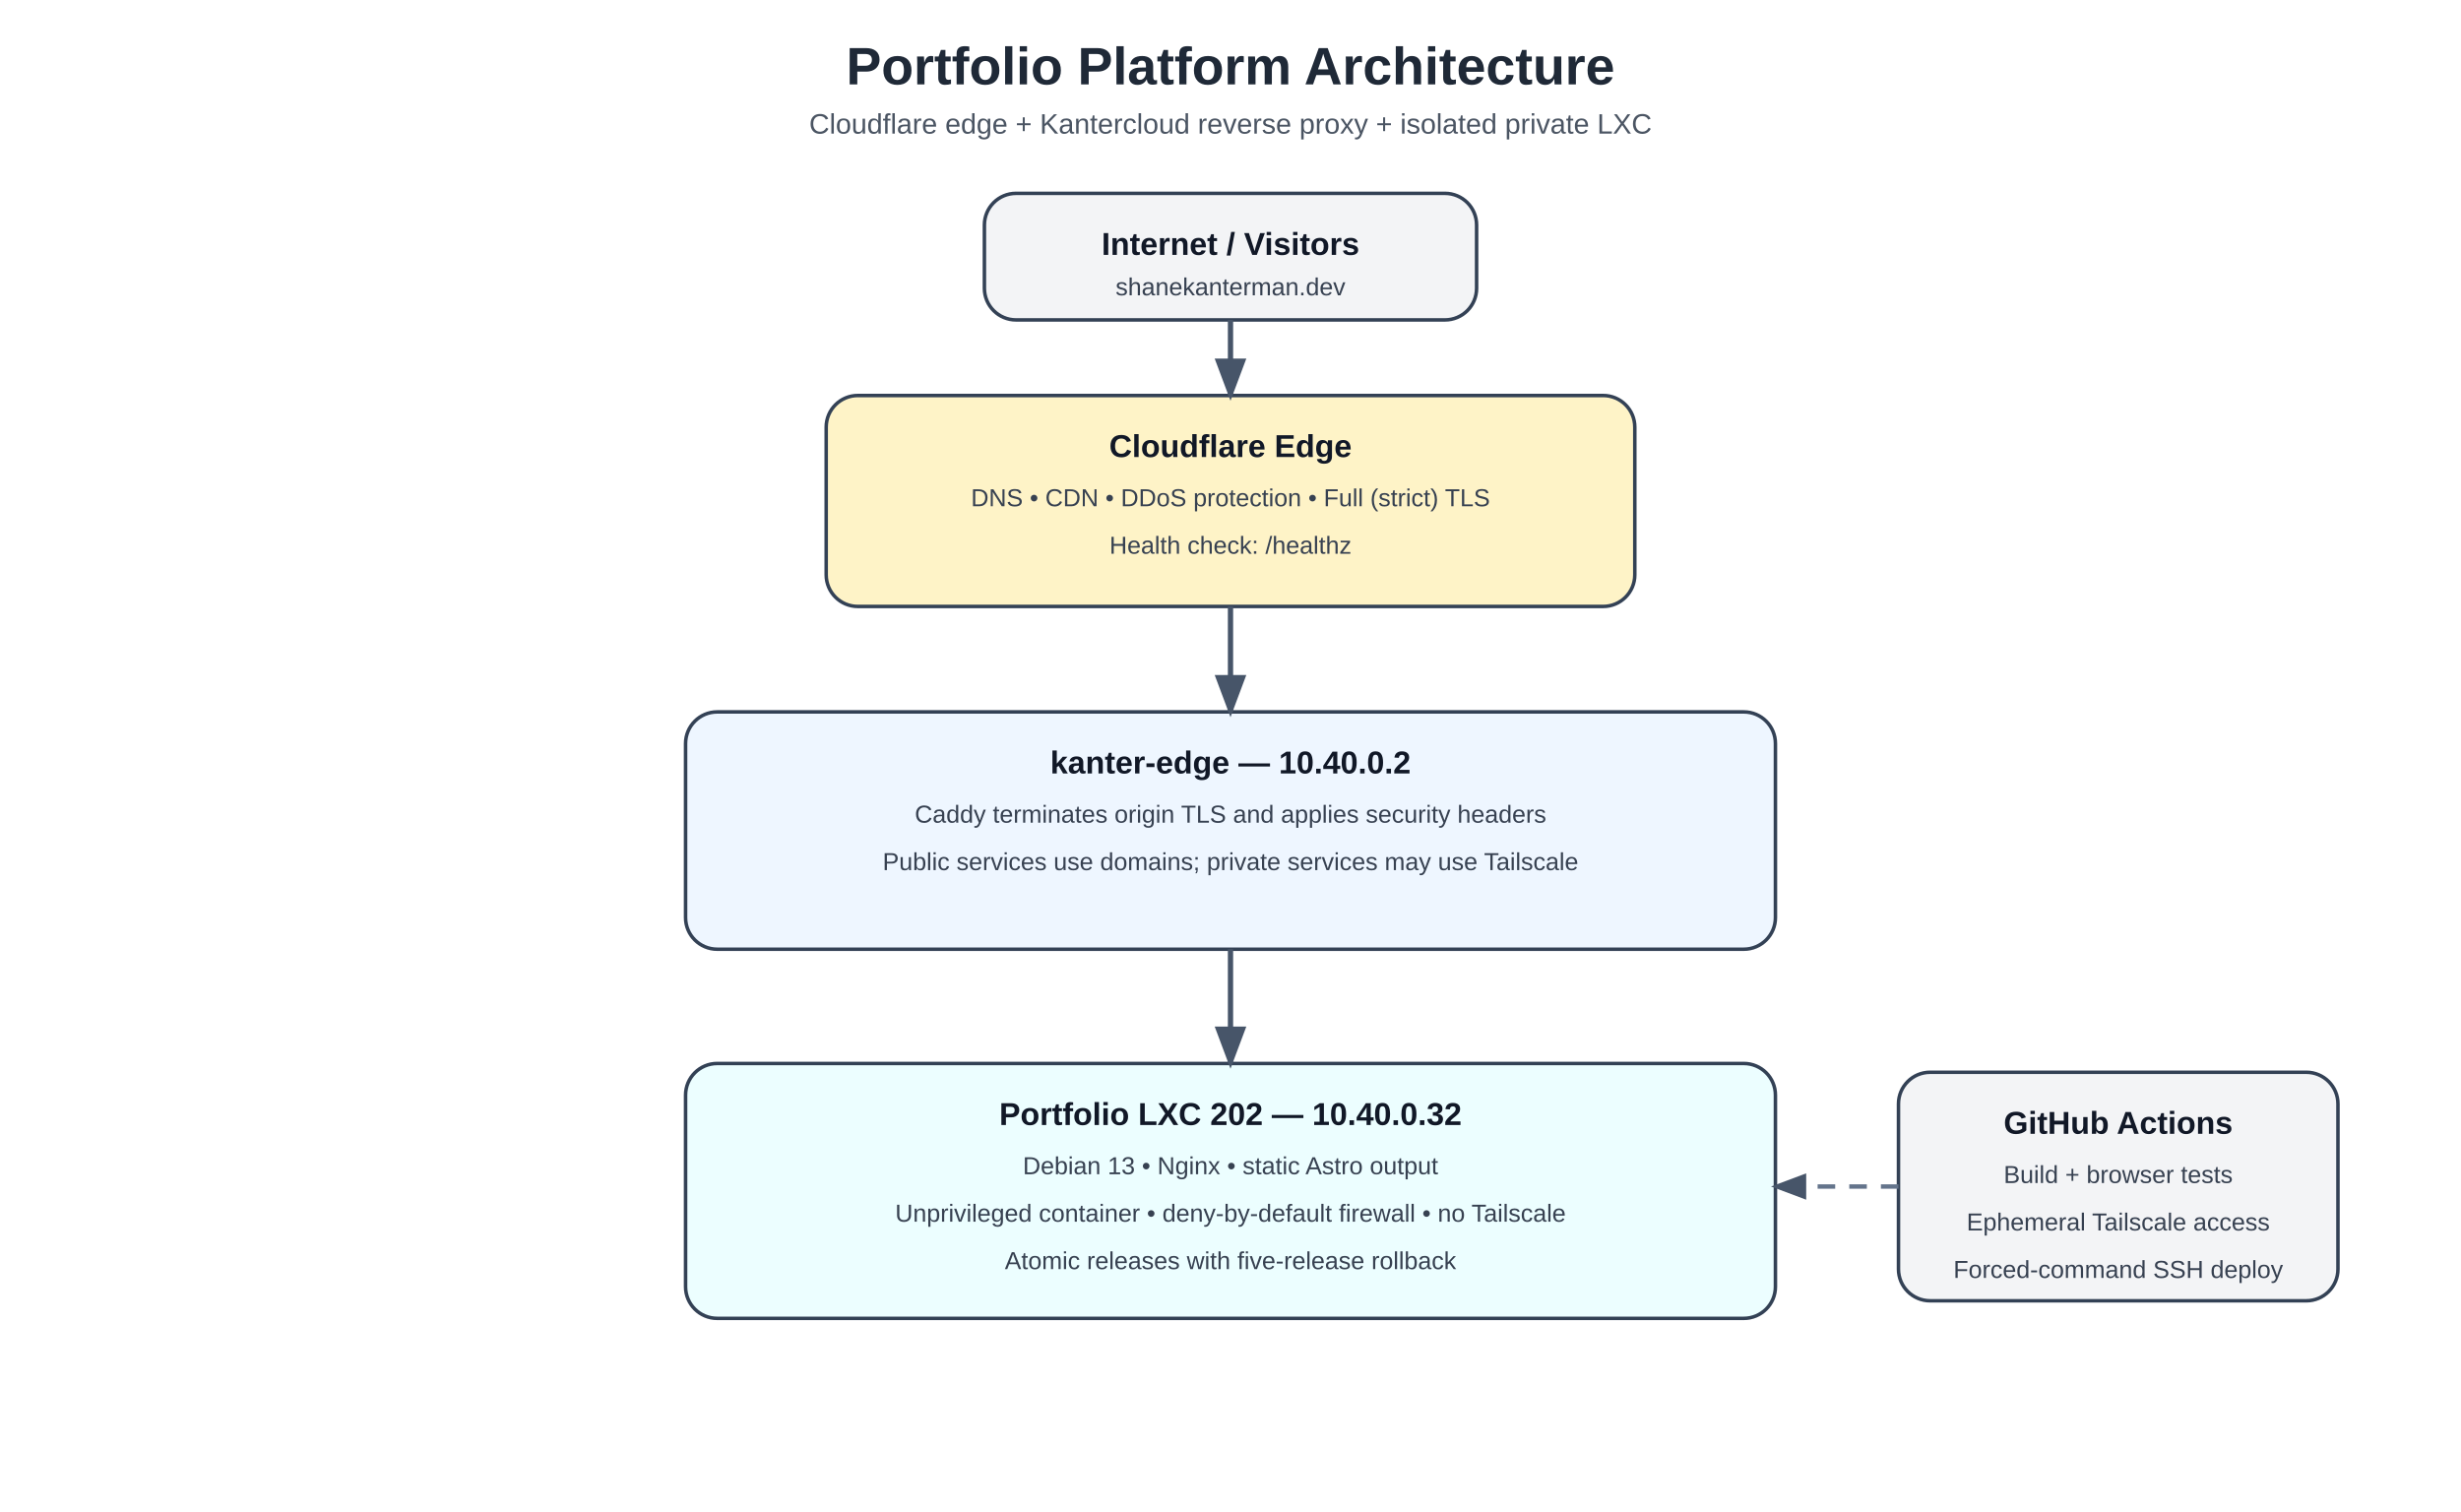
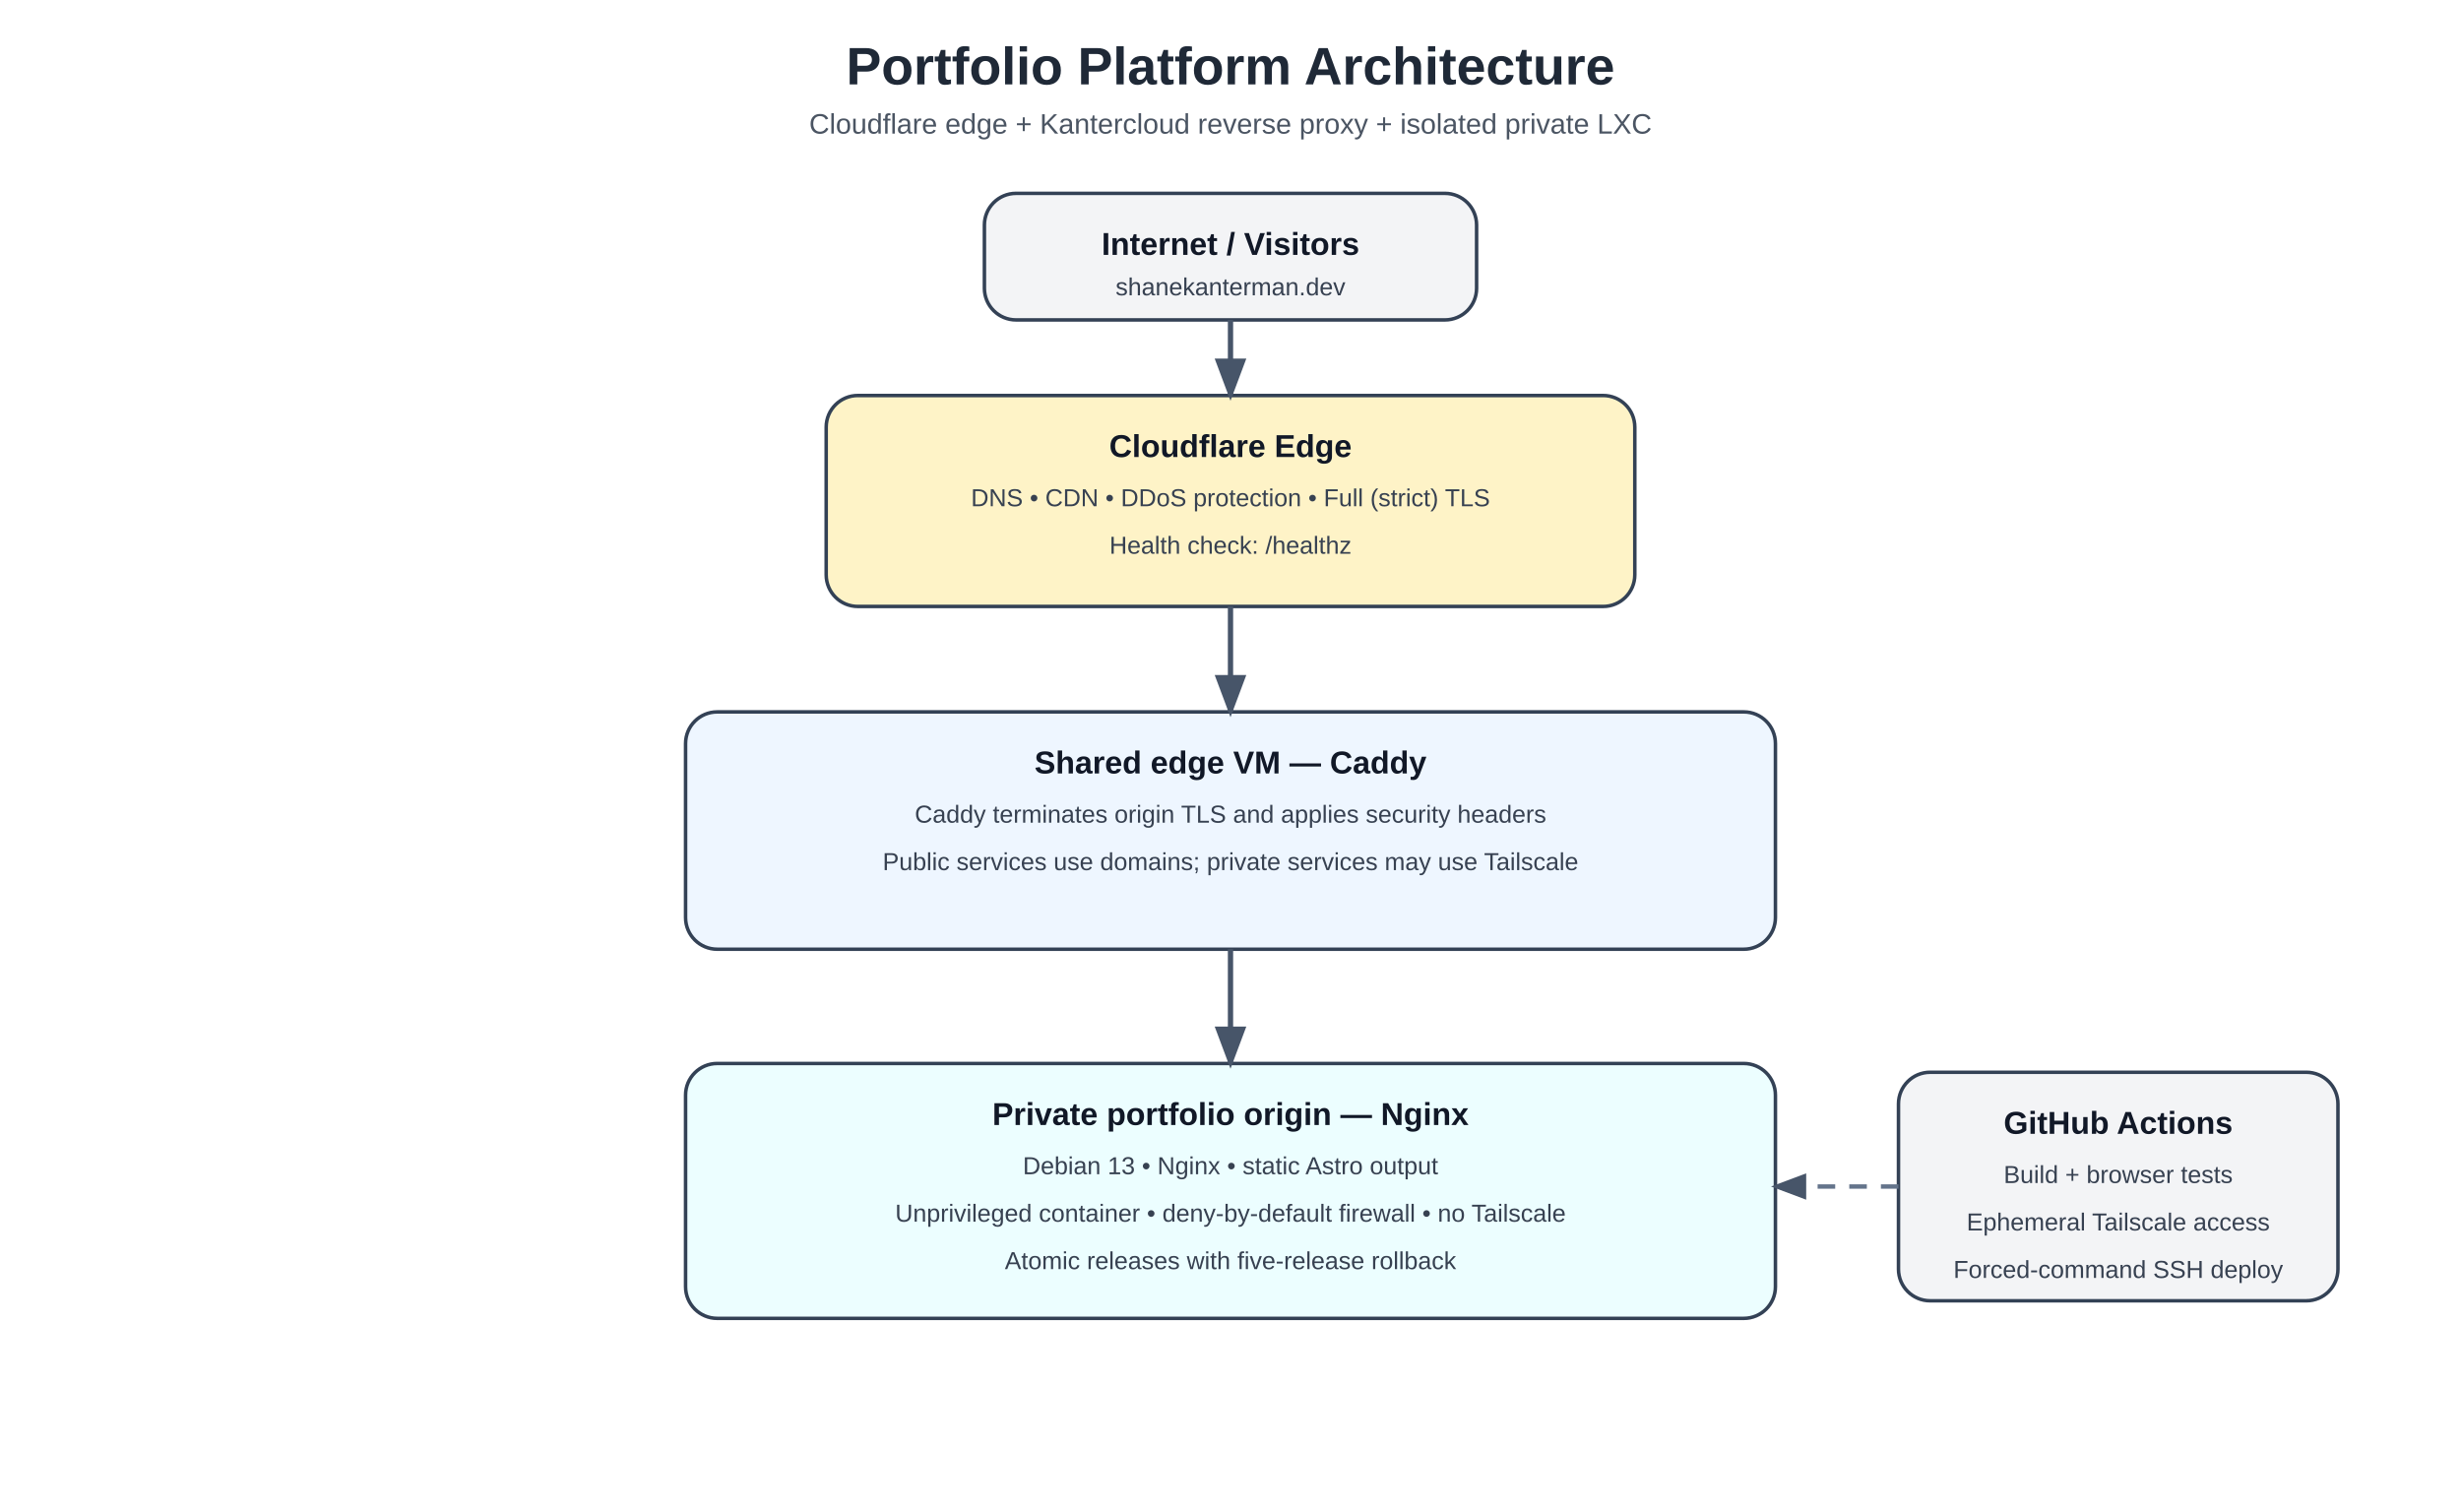
<svg xmlns="http://www.w3.org/2000/svg" width="1400" height="860" viewBox="0 0 1400 860">
  <defs>
    <style>
      .title{font:700 30px Arial,sans-serif;fill:#1f2937}.subtitle{font:500 16px Arial,sans-serif;fill:#4b5563}.label{font:600 18px Arial,sans-serif;fill:#111827}.small{font:14px Arial,sans-serif;fill:#374151}.box{rx:18;ry:18;stroke:#334155;stroke-width:2;fill:#f8fafc}.cloud{fill:#fef3c7}.edge{fill:#eef6ff}.origin{fill:#ecfeff}.note{fill:#f3f4f6}.line{stroke:#475569;stroke-width:3;fill:none}.dash{stroke:#64748b;stroke-width:2.5;stroke-dasharray:10 8;fill:none}
    </style>
    <marker id="arrow" markerWidth="10" markerHeight="10" refX="7" refY="3" orient="auto">
      <path d="M0,0 L0,6 L8,3 z" fill="#475569" />
    </marker>
  </defs>
  <text x="700" y="48" text-anchor="middle" class="title">Portfolio Platform Architecture</text>
  <text x="700" y="76" text-anchor="middle" class="subtitle">Cloudflare edge + Kantercloud reverse proxy + isolated private LXC</text>
  <rect x="560" y="110" width="280" height="72" class="box note" />
  <text x="700" y="145" text-anchor="middle" class="label">Internet / Visitors</text>
  <text x="700" y="168" text-anchor="middle" class="small">shanekanterman.dev</text>
  <rect x="470" y="225" width="460" height="120" class="box cloud" />
  <text x="700" y="260" text-anchor="middle" class="label">Cloudflare Edge</text>
  <text x="700" y="288" text-anchor="middle" class="small">DNS • CDN • DDoS protection • Full (strict) TLS</text>
  <text x="700" y="315" text-anchor="middle" class="small">Health check: /healthz</text>
  <rect x="390" y="405" width="620" height="135" class="box edge" />
-   <text x="700" y="440" text-anchor="middle" class="label">kanter-edge — 10.40.0.2</text>
+   <text x="700" y="440" text-anchor="middle" class="label">Shared edge VM — Caddy</text>
  <text x="700" y="468" text-anchor="middle" class="small">Caddy terminates origin TLS and applies security headers</text>
  <text x="700" y="495" text-anchor="middle" class="small">Public services use domains; private services may use Tailscale</text>
  <rect x="390" y="605" width="620" height="145" class="box origin" />
-   <text x="700" y="640" text-anchor="middle" class="label">Portfolio LXC 202 — 10.40.0.32</text>
+   <text x="700" y="640" text-anchor="middle" class="label">Private portfolio origin — Nginx</text>
  <text x="700" y="668" text-anchor="middle" class="small">Debian 13 • Nginx • static Astro output</text>
  <text x="700" y="695" text-anchor="middle" class="small">Unprivileged container • deny-by-default firewall • no Tailscale</text>
  <text x="700" y="722" text-anchor="middle" class="small">Atomic releases with five-release rollback</text>
  <rect x="1080" y="610" width="250" height="130" class="box note" />
  <text x="1205" y="645" text-anchor="middle" class="label">GitHub Actions</text>
  <text x="1205" y="673" text-anchor="middle" class="small">Build + browser tests</text>
  <text x="1205" y="700" text-anchor="middle" class="small">Ephemeral Tailscale access</text>
  <text x="1205" y="727" text-anchor="middle" class="small">Forced-command SSH deploy</text>
  <path d="M700 182 L700 225" class="line" marker-end="url(#arrow)" />
  <path d="M700 345 L700 405" class="line" marker-end="url(#arrow)" />
  <path d="M700 540 L700 605" class="line" marker-end="url(#arrow)" />
  <path d="M1080 675 L1010 675" class="dash" marker-end="url(#arrow)" />
</svg>
